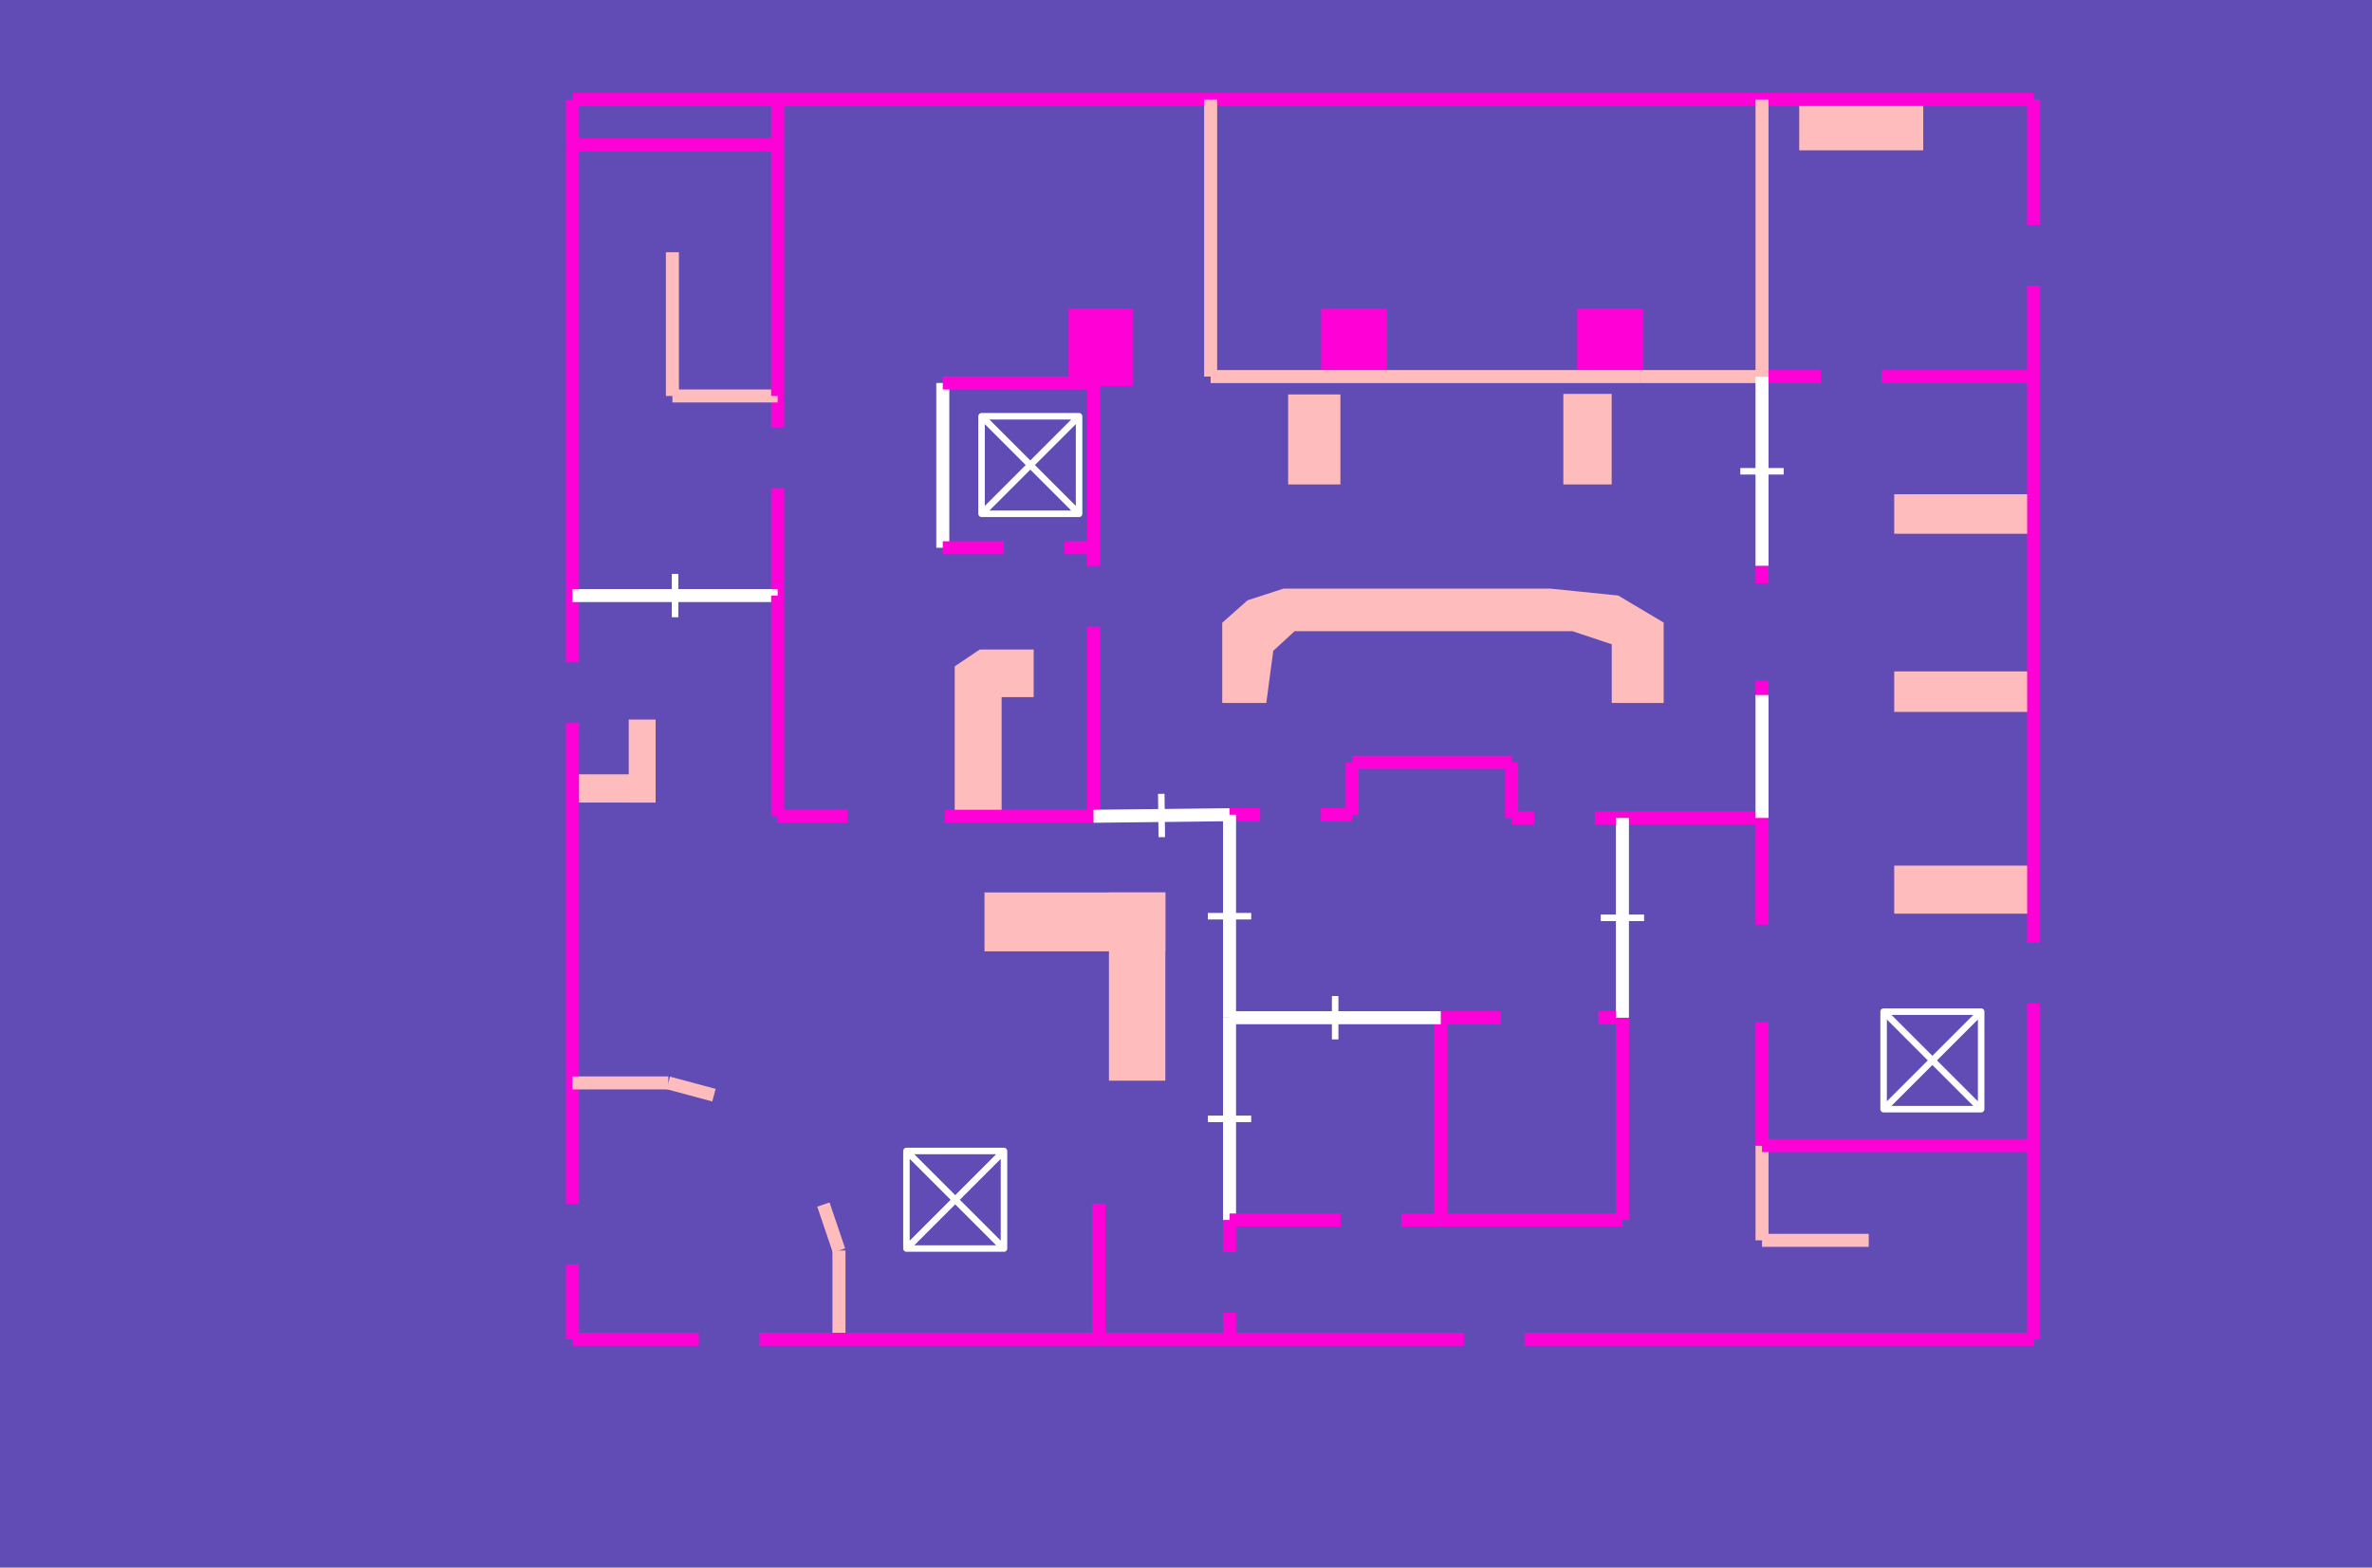
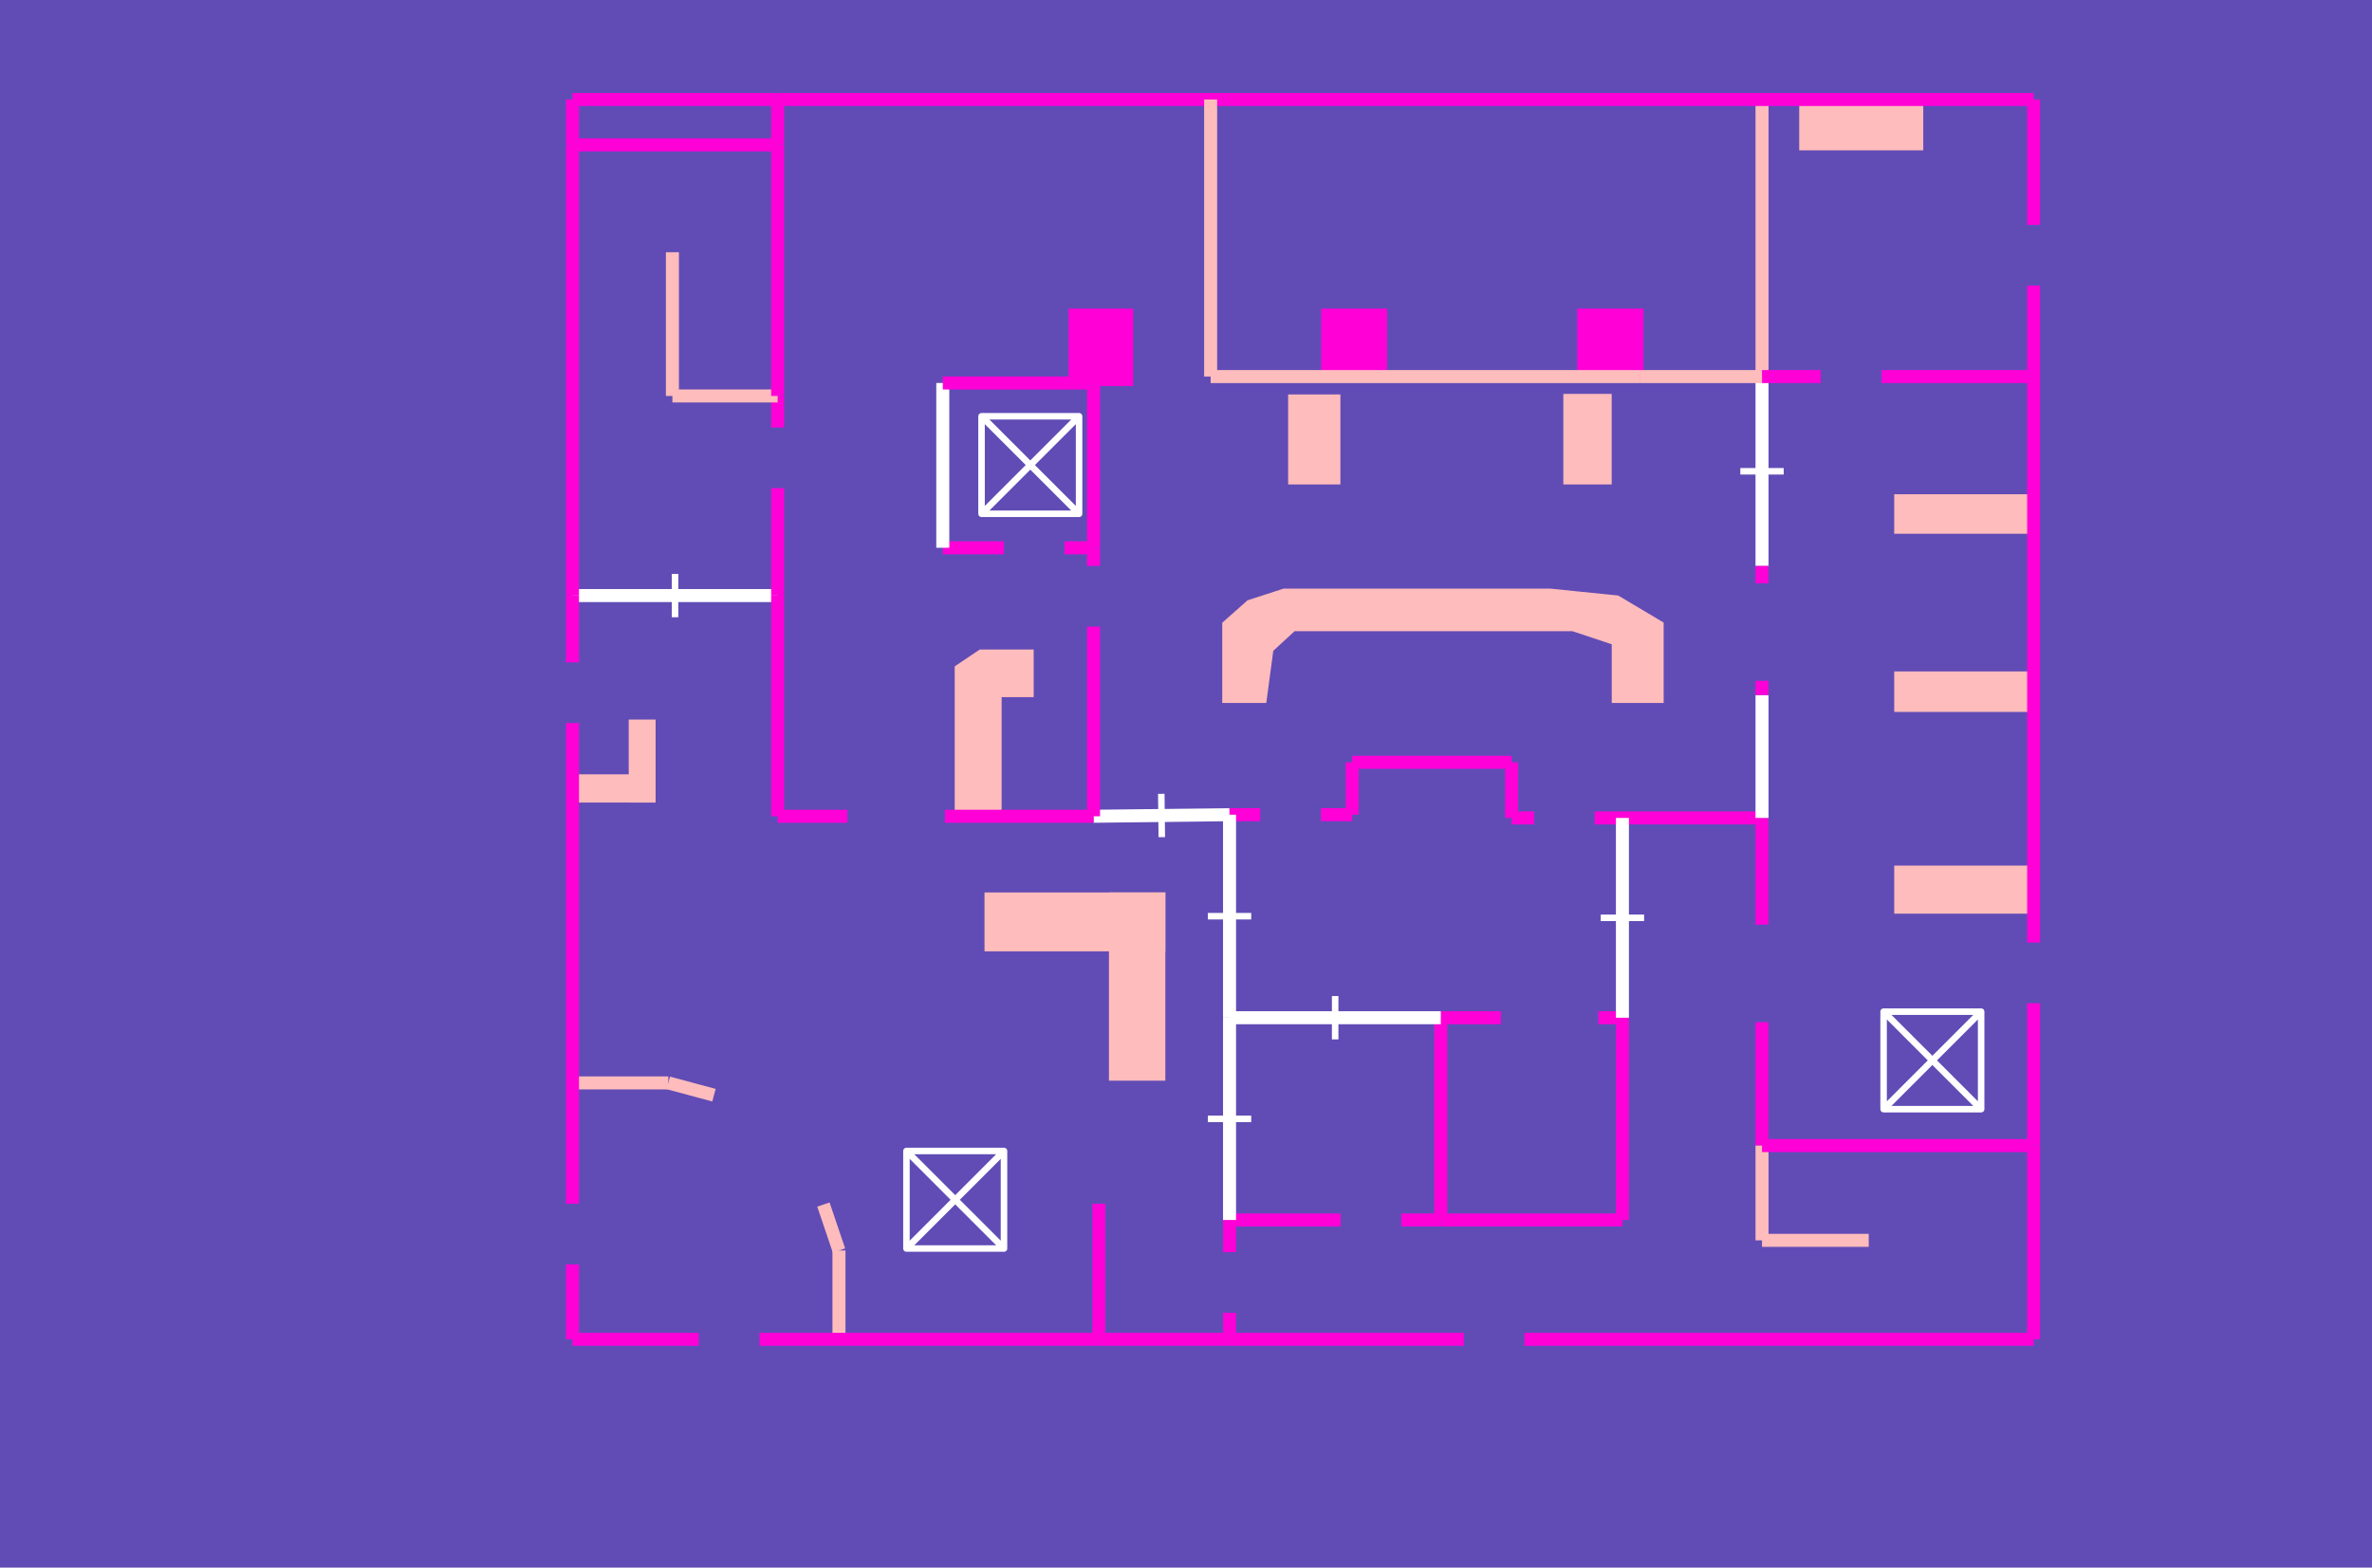
<svg xmlns="http://www.w3.org/2000/svg" viewBox="95 -40 295 195">
  <rect fill="#614CB6" height="195" width="295" x="95" y="-40" />
-   <path d="M319.139,27.623 L333.815,27.623 L333.815,21.674 L319.139,21.674 z" fill="#FFBCBC" stroke="#FFBCBC" stroke-width="0.75" transform="scale(1, -1)" />
+   <path d="M233.293,-94.057 L239.556,-94.057 L239.556,-71.393 L233.293,-71.393 z" fill="#FFBCBC" stroke="#FFBCBC" stroke-width="0.75" transform="scale(1, -1)" />
  <path d="M289.803,-9.375 L295.066,-9.375 L295.066,-19.888 L289.803,-19.888 z" fill="#FFBCBC" stroke="#FFBCBC" stroke-width="0.75" transform="scale(1, -1)" />
-   <path d="M330.955,-48.185 L347.92,-48.185 L347.92,-43.898 L330.955,-43.898 z" fill="#FFBCBC" stroke="#FFBCBC" stroke-width="0.75" transform="scale(1, -1)" />
+   <path d="M255.579,-9.444 L261.327,-9.444 L261.327,-19.888 L255.579,-19.888 z" fill="#FFBCBC" stroke="#FFBCBC" stroke-width="0.75" transform="scale(1, -1)" />
+   <path d="M291.53,1.235 L299.015,1.235 L299.015,-6.844 L291.53,-6.844 z" fill="#FF00D7" stroke="#FF00D7" stroke-width="0.75" transform="scale(1, -1)" />
  <path d="M267.139,1.235 L259.683,1.235 L259.683,-6.844 L267.139,-6.844 z" fill="#FF00D7" stroke="#FF00D7" stroke-width="0.75" transform="scale(1, -1)" />
  <path d="M166.198,-56.698 L176.161,-56.698 L176.161,-59.459 L166.198,-59.459 z" fill="#FFBCBC" stroke="#FFBCBC" stroke-width="0.75" transform="scale(1, -1)" />
  <path d="M173.568,-49.886 L176.161,-49.886 L176.161,-59.459 L173.568,-59.459 z" fill="#FFBCBC" stroke="#FFBCBC" stroke-width="0.75" transform="scale(1, -1)" />
+   <path d="M330.955,-26.02 L347.92,-26.02 L347.92,-21.858 L330.955,-21.858 z" fill="#FFBCBC" stroke="#FFBCBC" stroke-width="0.75" transform="scale(1, -1)" />
+   <path d="M319.139,27.623 L333.815,27.623 L333.815,21.674 L319.139,21.674 z" fill="#FFBCBC" stroke="#FFBCBC" stroke-width="0.75" transform="scale(1, -1)" />
  <path d="M330.955,-73.282 L347.92,-73.282 L347.92,-68.052 L330.955,-68.052 z" fill="#FFBCBC" stroke="#FFBCBC" stroke-width="0.75" transform="scale(1, -1)" />
-   <path d="M233.293,-94.057 L239.556,-94.057 L239.556,-71.393 L233.293,-71.393 z" fill="#FFBCBC" stroke="#FFBCBC" stroke-width="0.75" transform="scale(1, -1)" />
-   <path d="M291.53,1.235 L299.015,1.235 L299.015,-6.844 L291.53,-6.844 z" fill="#FF00D7" stroke="#FF00D7" stroke-width="0.75" transform="scale(1, -1)" />
-   <path d="M330.955,-26.02 L347.92,-26.02 L347.92,-21.858 L330.955,-21.858 z" fill="#FFBCBC" stroke="#FFBCBC" stroke-width="0.75" transform="scale(1, -1)" />
+   <path d="M228.272,-7.642 L235.549,-7.642 L235.549,1.235 L228.272,1.235 z" fill="#FF00D7" stroke="#FF00D7" stroke-width="0.75" transform="scale(1, -1)" />
  <path d="M239.556,-71.393 L217.817,-71.393 L217.817,-77.967 L239.556,-77.967 z" fill="#FFBCBC" stroke="#FFBCBC" stroke-width="0.75" transform="scale(1, -1)" />
-   <path d="M228.272,-7.642 L235.549,-7.642 L235.549,1.235 L228.272,1.235 z" fill="#FF00D7" stroke="#FF00D7" stroke-width="0.75" transform="scale(1, -1)" />
-   <path d="M255.579,-9.444 L261.327,-9.444 L261.327,-19.888 L255.579,-19.888 z" fill="#FFBCBC" stroke="#FFBCBC" stroke-width="0.75" transform="scale(1, -1)" />
+   <path d="M330.955,-48.185 L347.92,-48.185 L347.92,-43.898 L330.955,-43.898 z" fill="#FFBCBC" stroke="#FFBCBC" stroke-width="0.75" transform="scale(1, -1)" />
+   <path d="M253,-40.773 L252.157,-47.068 L247.382,-47.068 L247.382,-37.636 L250.348,-35.007 L254.683,-33.602 L287.833,-33.602 L296.132,-34.445 L301.531,-37.659 L301.531,-47.068 L295.825,-47.068 L295.825,-39.875 L290.612,-38.138 L255.866,-38.138 L253,-40.773 z" fill="#FFBCBC" stroke="#FFBCBC" stroke-width="0.75" transform="scale(1, -1)" />
  <path d="M219.196,-61.541 L214.11,-61.541 L214.11,-43.092 L216.962,-41.175 L223.181,-41.175 L223.181,-46.344 L219.196,-46.344 L219.196,-61.541 z" fill="#FFBCBC" stroke="#FFBCBC" stroke-width="0.75" transform="scale(1, -1)" />
-   <path d="M253,-40.773 L252.157,-47.068 L247.382,-47.068 L247.382,-37.636 L250.348,-35.007 L254.683,-33.602 L287.833,-33.602 L296.132,-34.445 L301.531,-37.659 L301.531,-47.068 L295.825,-47.068 L295.825,-39.875 L290.612,-38.138 L255.866,-38.138 L253,-40.773 z" fill="#FFBCBC" stroke="#FFBCBC" stroke-width="0.75" transform="scale(1, -1)" />
+   <path d="M329.26,-97.976 L341.391,-85.844 L329.26,-85.844 L341.391,-97.976 L329.26,-97.976 L329.26,-85.844 L341.391,-85.844 L341.391,-97.976 z" fill="none" stroke="#FFFFFF" stroke-linejoin="round" stroke-width="0.809" transform="scale(1, -1)" />
  <path d="M217.072,-23.914 L229.203,-11.783 L217.072,-11.783 L229.203,-23.914 L217.072,-23.914 L217.072,-11.783 L229.203,-11.783 L229.203,-23.914 z" fill="none" stroke="#FFFFFF" stroke-linejoin="round" stroke-width="0.809" transform="scale(1, -1)" />
-   <path d="M329.26,-97.976 L341.391,-85.844 L329.26,-85.844 L341.391,-97.976 L329.26,-97.976 L329.26,-85.844 L341.391,-85.844 L341.391,-97.976 z" fill="none" stroke="#FFFFFF" stroke-linejoin="round" stroke-width="0.809" transform="scale(1, -1)" />
  <path d="M207.732,-115.312 L219.864,-103.18 L207.732,-103.18 L219.864,-115.312 L207.732,-115.312 L207.732,-103.18 L219.864,-103.18 L219.864,-115.312 z" fill="none" stroke="#FFFFFF" stroke-linejoin="round" stroke-width="0.809" transform="scale(1, -1)" />
-   <path d="M263.17,-54.83 L283,-54.83 z" fill="none" stroke="#FF00D7" stroke-width="1.618" transform="scale(1, -1)" />
+   <path d="M231,-61.541 L247.915,-61.344 z" fill="none" stroke="#FFFFFF" stroke-width="1.618" transform="scale(1, -1)" />
+   <path d="M239.489,-64.138 L239.426,-58.747 z" fill="none" stroke="#FFFFFF" stroke-width="0.809" transform="scale(1, -1)" />
+   <path d="M199.34,-115.556 L199.34,-126.602 z" fill="none" stroke="#FFBCBC" stroke-width="1.618" transform="scale(1, -1)" />
+   <path d="M274.187,-111.761 L274.187,-86.601 z" fill="none" stroke="#FF00D7" stroke-width="1.618" transform="scale(1, -1)" />
+   <path d="M166.198,-94.711 L178.117,-94.711 z" fill="none" stroke="#FFBCBC" stroke-width="1.618" transform="scale(1, -1)" />
+   <path d="M314.138,27.623 L314.138,-6.844 z" fill="none" stroke="#FFBCBC" stroke-width="1.618" transform="scale(1, -1)" />
+   <path d="M191.715,-34.086 L166.198,-34.086 z" fill="none" stroke="#FFFFFF" stroke-width="1.618" transform="scale(1, -1)" />
+   <path d="M178.956,-31.39 L178.956,-36.782 z" fill="none" stroke="#FFFFFF" stroke-width="0.809" transform="scale(1, -1)" />
+   <path d="M274.187,-86.601 L281.659,-86.601 z" fill="none" stroke="#FF00D7" stroke-width="1.618" transform="scale(1, -1)" />
+   <path d="M293.791,-86.601 L296.777,-86.601 z" fill="none" stroke="#FF00D7" stroke-width="1.618" transform="scale(1, -1)" />
+   <path d="M197.405,-109.842 L199.34,-115.556 z" fill="none" stroke="#FFBCBC" stroke-width="1.618" transform="scale(1, -1)" />
+   <path d="M231.664,-126.602 L247.915,-126.602 z" fill="none" stroke="#FF00D7" stroke-width="1.618" transform="scale(1, -1)" />
  <path d="M191.715,-9.256 L191.715,-13.176 z" fill="none" stroke="#FF00D7" stroke-width="1.618" transform="scale(1, -1)" />
  <path d="M191.715,-20.725 L191.715,-34.086 z" fill="none" stroke="#FF00D7" stroke-width="1.618" transform="scale(1, -1)" />
-   <path d="M199.34,-115.556 L199.34,-126.602 z" fill="none" stroke="#FFBCBC" stroke-width="1.618" transform="scale(1, -1)" />
-   <path d="M274.187,-111.761 L274.187,-86.601 z" fill="none" stroke="#FF00D7" stroke-width="1.618" transform="scale(1, -1)" />
-   <path d="M231.664,-126.602 L247.915,-126.602 z" fill="none" stroke="#FF00D7" stroke-width="1.618" transform="scale(1, -1)" />
+   <path d="M245.564,-6.844 L299.015,-6.844 z" fill="none" stroke="#FFBCBC" stroke-width="1.618" transform="scale(1, -1)" />
+   <path d="M314.138,-30.407 L314.138,-6.844 z" fill="none" stroke="#FFFFFF" stroke-width="1.618" transform="scale(1, -1)" />
+   <path d="M316.834,-18.626 L311.442,-18.626 z" fill="none" stroke="#FFFFFF" stroke-width="0.809" transform="scale(1, -1)" />
+   <path d="M191.715,-9.256 L178.626,-9.256 z" fill="none" stroke="#FFBCBC" stroke-width="1.618" transform="scale(1, -1)" />
+   <path d="M231,-28.14 L231,-30.405 z" fill="none" stroke="#FF00D7" stroke-width="1.618" transform="scale(1, -1)" />
+   <path d="M231,-37.953 L231,-61.541 z" fill="none" stroke="#FF00D7" stroke-width="1.618" transform="scale(1, -1)" />
+   <path d="M166.198,21.977 L191.715,21.977 z" fill="none" stroke="#FF00D7" stroke-width="1.618" transform="scale(1, -1)" />
+   <path d="M263.17,-54.83 L263.17,-61.344 z" fill="none" stroke="#FF00D7" stroke-width="1.618" transform="scale(1, -1)" />
  <path d="M166.198,-34.086 L166.198,-42.393 z" fill="none" stroke="#FF00D7" stroke-width="1.618" transform="scale(1, -1)" />
  <path d="M166.198,-49.942 L166.198,-109.737 z" fill="none" stroke="#FF00D7" stroke-width="1.618" transform="scale(1, -1)" />
  <path d="M166.198,-117.286 L166.198,-126.602 z" fill="none" stroke="#FF00D7" stroke-width="1.618" transform="scale(1, -1)" />
+   <path d="M347.92,27.623 L191.715,27.623 z" fill="none" stroke="#FF00D7" stroke-width="1.618" transform="scale(1, -1)" />
+   <path d="M191.715,21.977 L191.715,-9.256 z" fill="none" stroke="#FF00D7" stroke-width="1.618" transform="scale(1, -1)" />
+   <path d="M212.253,-28.14 L219.852,-28.14 z" fill="none" stroke="#FF00D7" stroke-width="1.618" transform="scale(1, -1)" />
+   <path d="M227.401,-28.14 L231,-28.14 z" fill="none" stroke="#FF00D7" stroke-width="1.618" transform="scale(1, -1)" />
  <path d="M178.117,-94.711 L183.794,-96.236 z" fill="none" stroke="#FFBCBC" stroke-width="1.618" transform="scale(1, -1)" />
-   <path d="M274.187,-86.601 L281.659,-86.601 z" fill="none" stroke="#FF00D7" stroke-width="1.618" transform="scale(1, -1)" />
-   <path d="M293.791,-86.601 L296.777,-86.601 z" fill="none" stroke="#FF00D7" stroke-width="1.618" transform="scale(1, -1)" />
-   <path d="M245.564,-6.844 L299.015,-6.844 z" fill="none" stroke="#FFBCBC" stroke-width="1.618" transform="scale(1, -1)" />
+   <path d="M263.17,-54.83 L283,-54.83 z" fill="none" stroke="#FF00D7" stroke-width="1.618" transform="scale(1, -1)" />
+   <path d="M231,-7.642 L231,-28.14 z" fill="none" stroke="#FF00D7" stroke-width="1.618" transform="scale(1, -1)" />
+   <path d="M314.138,-61.748 L296.777,-61.748 z" fill="none" stroke="#FF00D7" stroke-width="1.618" transform="scale(1, -1)" />
+   <path d="M347.92,-126.602 L284.599,-126.602 z" fill="none" stroke="#FF00D7" stroke-width="1.618" transform="scale(1, -1)" />
+   <path d="M277.05,-126.602 L247.915,-126.602 z" fill="none" stroke="#FF00D7" stroke-width="1.618" transform="scale(1, -1)" />
+   <path d="M347.92,-102.505 L347.92,-84.805 z" fill="none" stroke="#FF00D7" stroke-width="1.618" transform="scale(1, -1)" />
+   <path d="M347.92,-77.256 L347.92,-6.844 z" fill="none" stroke="#FF00D7" stroke-width="1.618" transform="scale(1, -1)" />
+   <path d="M274.187,-111.761 L296.777,-111.761 z" fill="none" stroke="#FF00D7" stroke-width="1.618" transform="scale(1, -1)" />
+   <path d="M191.715,-34.086 L191.715,-61.541 z" fill="none" stroke="#FF00D7" stroke-width="1.618" transform="scale(1, -1)" />
+   <path d="M347.92,-6.844 L347.92,4.472 z" fill="none" stroke="#FF00D7" stroke-width="1.618" transform="scale(1, -1)" />
+   <path d="M347.92,12.021 L347.92,27.623 z" fill="none" stroke="#FF00D7" stroke-width="1.618" transform="scale(1, -1)" />
+   <path d="M314.138,-102.505 L314.138,-87.153 z" fill="none" stroke="#FF00D7" stroke-width="1.618" transform="scale(1, -1)" />
+   <path d="M314.138,-75.021 L314.138,-61.748 z" fill="none" stroke="#FF00D7" stroke-width="1.618" transform="scale(1, -1)" />
  <path d="M247.915,-111.761 L247.915,-115.757 z" fill="none" stroke="#FF00D7" stroke-width="1.618" transform="scale(1, -1)" />
  <path d="M247.915,-123.306 L247.915,-126.602 z" fill="none" stroke="#FF00D7" stroke-width="1.618" transform="scale(1, -1)" />
-   <path d="M231,-7.642 L231,-28.14 z" fill="none" stroke="#FF00D7" stroke-width="1.618" transform="scale(1, -1)" />
+   <path d="M212.253,-7.642 L212.253,-28.14 z" fill="none" stroke="#FFFFFF" stroke-width="1.618" transform="scale(1, -1)" />
+   <path d="M314.138,-114.294 L327.409,-114.294 z" fill="none" stroke="#FFBCBC" stroke-width="1.618" transform="scale(1, -1)" />
+   <path d="M247.915,-61.344 L251.728,-61.344 z" fill="none" stroke="#FF00D7" stroke-width="1.618" transform="scale(1, -1)" />
+   <path d="M259.277,-61.344 L263.17,-61.344 z" fill="none" stroke="#FF00D7" stroke-width="1.618" transform="scale(1, -1)" />
+   <path d="M247.915,-111.761 L261.725,-111.761 z" fill="none" stroke="#FF00D7" stroke-width="1.618" transform="scale(1, -1)" />
+   <path d="M269.274,-111.761 L274.187,-111.761 z" fill="none" stroke="#FF00D7" stroke-width="1.618" transform="scale(1, -1)" />
+   <path d="M283,-61.748 L283,-54.83 z" fill="none" stroke="#FF00D7" stroke-width="1.618" transform="scale(1, -1)" />
+   <path d="M314.138,-102.505 L314.138,-114.294 z" fill="none" stroke="#FFBCBC" stroke-width="1.618" transform="scale(1, -1)" />
+   <path d="M245.564,27.623 L245.564,-6.844 z" fill="none" stroke="#FFBCBC" stroke-width="1.618" transform="scale(1, -1)" />
+   <path d="M166.198,27.623 L191.715,27.623 z" fill="none" stroke="#FF00D7" stroke-width="1.618" transform="scale(1, -1)" />
+   <path d="M191.715,27.623 L191.715,21.977 z" fill="none" stroke="#FF00D7" stroke-width="1.618" transform="scale(1, -1)" />
+   <path d="M347.92,-102.505 L347.92,-126.602 z" fill="none" stroke="#FF00D7" stroke-width="1.618" transform="scale(1, -1)" />
+   <path d="M247.915,-86.601 L247.915,-111.761 z" fill="none" stroke="#FFFFFF" stroke-width="1.618" transform="scale(1, -1)" />
+   <path d="M245.219,-99.181 L250.611,-99.181 z" fill="none" stroke="#FFFFFF" stroke-width="0.809" transform="scale(1, -1)" />
+   <path d="M314.138,-46.46 L314.138,-61.748 z" fill="none" stroke="#FFFFFF" stroke-width="1.618" transform="scale(1, -1)" />
+   <path d="M296.777,-86.601 L296.777,-111.761 z" fill="none" stroke="#FF00D7" stroke-width="1.618" transform="scale(1, -1)" />
+   <path d="M314.138,-102.505 L347.92,-102.505 z" fill="none" stroke="#FF00D7" stroke-width="1.618" transform="scale(1, -1)" />
+   <path d="M191.715,-61.541 L200.386,-61.541 z" fill="none" stroke="#FF00D7" stroke-width="1.618" transform="scale(1, -1)" />
+   <path d="M212.518,-61.541 L231,-61.541 z" fill="none" stroke="#FF00D7" stroke-width="1.618" transform="scale(1, -1)" />
+   <path d="M166.198,21.977 L166.198,-34.086 z" fill="none" stroke="#FF00D7" stroke-width="1.618" transform="scale(1, -1)" />
+   <path d="M247.915,-61.344 L247.915,-86.601 z" fill="none" stroke="#FFFFFF" stroke-width="1.618" transform="scale(1, -1)" />
+   <path d="M245.219,-73.972 L250.611,-73.972 z" fill="none" stroke="#FFFFFF" stroke-width="0.809" transform="scale(1, -1)" />
+   <path d="M231.664,-109.733 L231.664,-126.602 z" fill="none" stroke="#FF00D7" stroke-width="1.618" transform="scale(1, -1)" />
+   <path d="M166.198,-126.602 L181.909,-126.602 z" fill="none" stroke="#FF00D7" stroke-width="1.618" transform="scale(1, -1)" />
+   <path d="M189.458,-126.602 L231.664,-126.602 z" fill="none" stroke="#FF00D7" stroke-width="1.618" transform="scale(1, -1)" />
+   <path d="M299.015,-6.844 L314.138,-6.844 z" fill="none" stroke="#FFBCBC" stroke-width="1.618" transform="scale(1, -1)" />
  <path d="M283,-61.748 L285.788,-61.748 z" fill="none" stroke="#FF00D7" stroke-width="1.618" transform="scale(1, -1)" />
  <path d="M293.337,-61.748 L296.777,-61.748 z" fill="none" stroke="#FF00D7" stroke-width="1.618" transform="scale(1, -1)" />
-   <path d="M166.198,-126.602 L181.909,-126.602 z" fill="none" stroke="#FF00D7" stroke-width="1.618" transform="scale(1, -1)" />
-   <path d="M189.458,-126.602 L231.664,-126.602 z" fill="none" stroke="#FF00D7" stroke-width="1.618" transform="scale(1, -1)" />
-   <path d="M314.138,-102.505 L314.138,-114.294 z" fill="none" stroke="#FFBCBC" stroke-width="1.618" transform="scale(1, -1)" />
-   <path d="M299.015,-6.844 L314.138,-6.844 z" fill="none" stroke="#FFBCBC" stroke-width="1.618" transform="scale(1, -1)" />
-   <path d="M166.198,21.977 L166.198,-34.086 z" fill="none" stroke="#FF00D7" stroke-width="1.618" transform="scale(1, -1)" />
-   <path d="M212.253,-7.642 L212.253,-28.14 z" fill="none" stroke="#FFFFFF" stroke-width="1.618" transform="scale(1, -1)" />
+   <path d="M296.777,-61.748 L296.777,-86.601 z" fill="none" stroke="#FFFFFF" stroke-width="1.618" transform="scale(1, -1)" />
+   <path d="M294.081,-74.175 L299.473,-74.175 z" fill="none" stroke="#FFFFFF" stroke-width="0.809" transform="scale(1, -1)" />
+   <path d="M231,-7.642 L212.253,-7.642 z" fill="none" stroke="#FF00D7" stroke-width="1.618" transform="scale(1, -1)" />
+   <path d="M178.626,-9.256 L178.626,8.623 z" fill="none" stroke="#FFBCBC" stroke-width="1.618" transform="scale(1, -1)" />
+   <path d="M314.138,-6.844 L321.443,-6.844 z" fill="none" stroke="#FF00D7" stroke-width="1.618" transform="scale(1, -1)" />
+   <path d="M328.992,-6.844 L347.92,-6.844 z" fill="none" stroke="#FF00D7" stroke-width="1.618" transform="scale(1, -1)" />
+   <path d="M166.198,27.623 L166.198,21.977 z" fill="none" stroke="#FF00D7" stroke-width="1.618" transform="scale(1, -1)" />
+   <path d="M314.138,-30.407 L314.138,-32.561 z" fill="none" stroke="#FF00D7" stroke-width="1.618" transform="scale(1, -1)" />
+   <path d="M314.138,-44.693 L314.138,-46.46 z" fill="none" stroke="#FF00D7" stroke-width="1.618" transform="scale(1, -1)" />
  <path d="M247.915,-86.601 L274.187,-86.601 z" fill="none" stroke="#FFFFFF" stroke-width="1.618" transform="scale(1, -1)" />
  <path d="M261.051,-89.297 L261.051,-83.905 z" fill="none" stroke="#FFFFFF" stroke-width="0.809" transform="scale(1, -1)" />
-   <path d="M347.92,27.623 L191.715,27.623 z" fill="none" stroke="#FF00D7" stroke-width="1.618" transform="scale(1, -1)" />
-   <path d="M166.198,27.623 L191.715,27.623 z" fill="none" stroke="#FF00D7" stroke-width="1.618" transform="scale(1, -1)" />
-   <path d="M247.915,-61.344 L251.728,-61.344 z" fill="none" stroke="#FF00D7" stroke-width="1.618" transform="scale(1, -1)" />
-   <path d="M259.277,-61.344 L263.17,-61.344 z" fill="none" stroke="#FF00D7" stroke-width="1.618" transform="scale(1, -1)" />
-   <path d="M191.715,-9.256 L178.626,-9.256 z" fill="none" stroke="#FFBCBC" stroke-width="1.618" transform="scale(1, -1)" />
-   <path d="M197.405,-109.842 L199.34,-115.556 z" fill="none" stroke="#FFBCBC" stroke-width="1.618" transform="scale(1, -1)" />
-   <path d="M231,-28.14 L231,-30.405 z" fill="none" stroke="#FF00D7" stroke-width="1.618" transform="scale(1, -1)" />
-   <path d="M231,-37.953 L231,-61.541 z" fill="none" stroke="#FF00D7" stroke-width="1.618" transform="scale(1, -1)" />
-   <path d="M347.92,-102.505 L347.92,-126.602 z" fill="none" stroke="#FF00D7" stroke-width="1.618" transform="scale(1, -1)" />
-   <path d="M263.17,-54.83 L263.17,-61.344 z" fill="none" stroke="#FF00D7" stroke-width="1.618" transform="scale(1, -1)" />
-   <path d="M347.92,-126.602 L284.599,-126.602 z" fill="none" stroke="#FF00D7" stroke-width="1.618" transform="scale(1, -1)" />
-   <path d="M277.05,-126.602 L247.915,-126.602 z" fill="none" stroke="#FF00D7" stroke-width="1.618" transform="scale(1, -1)" />
-   <path d="M274.187,-111.761 L296.777,-111.761 z" fill="none" stroke="#FF00D7" stroke-width="1.618" transform="scale(1, -1)" />
-   <path d="M212.253,-28.14 L219.852,-28.14 z" fill="none" stroke="#FF00D7" stroke-width="1.618" transform="scale(1, -1)" />
-   <path d="M227.401,-28.14 L231,-28.14 z" fill="none" stroke="#FF00D7" stroke-width="1.618" transform="scale(1, -1)" />
-   <path d="M166.198,21.977 L191.715,21.977 z" fill="none" stroke="#FF00D7" stroke-width="1.618" transform="scale(1, -1)" />
-   <path d="M245.564,27.623 L245.564,-6.844 z" fill="none" stroke="#FFBCBC" stroke-width="1.618" transform="scale(1, -1)" />
-   <path d="M231.664,-109.733 L231.664,-126.602 z" fill="none" stroke="#FF00D7" stroke-width="1.618" transform="scale(1, -1)" />
-   <path d="M191.715,-34.086 L166.198,-34.086 z" fill="none" stroke="#FFFFFF" stroke-width="1.618" transform="scale(1, -1)" />
-   <path d="M178.956,-31.39 L178.956,-36.782 z" fill="none" stroke="#FFFFFF" stroke-width="0.809" transform="scale(1, -1)" />
-   <path d="M191.715,-34.086 L191.715,-61.541 z" fill="none" stroke="#FF00D7" stroke-width="1.618" transform="scale(1, -1)" />
-   <path d="M314.138,-6.844 L321.443,-6.844 z" fill="none" stroke="#FF00D7" stroke-width="1.618" transform="scale(1, -1)" />
-   <path d="M328.992,-6.844 L347.92,-6.844 z" fill="none" stroke="#FF00D7" stroke-width="1.618" transform="scale(1, -1)" />
-   <path d="M166.198,-94.711 L178.117,-94.711 z" fill="none" stroke="#FFBCBC" stroke-width="1.618" transform="scale(1, -1)" />
-   <path d="M283,-61.748 L283,-54.83 z" fill="none" stroke="#FF00D7" stroke-width="1.618" transform="scale(1, -1)" />
-   <path d="M191.715,27.623 L191.715,21.977 z" fill="none" stroke="#FF00D7" stroke-width="1.618" transform="scale(1, -1)" />
-   <path d="M314.138,27.623 L314.138,-6.844 z" fill="none" stroke="#FFBCBC" stroke-width="1.618" transform="scale(1, -1)" />
-   <path d="M247.915,-86.601 L247.915,-111.761 z" fill="none" stroke="#FFFFFF" stroke-width="1.618" transform="scale(1, -1)" />
-   <path d="M245.219,-99.181 L250.611,-99.181 z" fill="none" stroke="#FFFFFF" stroke-width="0.809" transform="scale(1, -1)" />
-   <path d="M314.138,-30.407 L314.138,-6.844 z" fill="none" stroke="#FFFFFF" stroke-width="1.618" transform="scale(1, -1)" />
-   <path d="M316.834,-18.626 L311.442,-18.626 z" fill="none" stroke="#FFFFFF" stroke-width="0.809" transform="scale(1, -1)" />
-   <path d="M347.92,-102.505 L347.92,-84.805 z" fill="none" stroke="#FF00D7" stroke-width="1.618" transform="scale(1, -1)" />
-   <path d="M347.92,-77.256 L347.92,-6.844 z" fill="none" stroke="#FF00D7" stroke-width="1.618" transform="scale(1, -1)" />
-   <path d="M314.138,-102.505 L314.138,-87.153 z" fill="none" stroke="#FF00D7" stroke-width="1.618" transform="scale(1, -1)" />
-   <path d="M314.138,-75.021 L314.138,-61.748 z" fill="none" stroke="#FF00D7" stroke-width="1.618" transform="scale(1, -1)" />
-   <path d="M178.626,-9.256 L178.626,8.623 z" fill="none" stroke="#FFBCBC" stroke-width="1.618" transform="scale(1, -1)" />
-   <path d="M314.138,-114.294 L327.409,-114.294 z" fill="none" stroke="#FFBCBC" stroke-width="1.618" transform="scale(1, -1)" />
-   <path d="M191.715,-61.541 L200.386,-61.541 z" fill="none" stroke="#FF00D7" stroke-width="1.618" transform="scale(1, -1)" />
-   <path d="M212.518,-61.541 L231,-61.541 z" fill="none" stroke="#FF00D7" stroke-width="1.618" transform="scale(1, -1)" />
-   <path d="M314.138,-30.407 L314.138,-32.561 z" fill="none" stroke="#FF00D7" stroke-width="1.618" transform="scale(1, -1)" />
-   <path d="M314.138,-44.693 L314.138,-46.46 z" fill="none" stroke="#FF00D7" stroke-width="1.618" transform="scale(1, -1)" />
-   <path d="M166.198,27.623 L166.198,21.977 z" fill="none" stroke="#FF00D7" stroke-width="1.618" transform="scale(1, -1)" />
-   <path d="M347.92,-6.844 L347.92,4.472 z" fill="none" stroke="#FF00D7" stroke-width="1.618" transform="scale(1, -1)" />
-   <path d="M347.92,12.021 L347.92,27.623 z" fill="none" stroke="#FF00D7" stroke-width="1.618" transform="scale(1, -1)" />
-   <path d="M191.715,21.977 L191.715,-9.256 z" fill="none" stroke="#FF00D7" stroke-width="1.618" transform="scale(1, -1)" />
-   <path d="M314.138,-102.505 L347.92,-102.505 z" fill="none" stroke="#FF00D7" stroke-width="1.618" transform="scale(1, -1)" />
-   <path d="M247.915,-61.344 L247.915,-86.601 z" fill="none" stroke="#FFFFFF" stroke-width="1.618" transform="scale(1, -1)" />
-   <path d="M245.219,-73.972 L250.611,-73.972 z" fill="none" stroke="#FFFFFF" stroke-width="0.809" transform="scale(1, -1)" />
-   <path d="M314.138,-61.748 L296.777,-61.748 z" fill="none" stroke="#FF00D7" stroke-width="1.618" transform="scale(1, -1)" />
-   <path d="M314.138,-46.46 L314.138,-61.748 z" fill="none" stroke="#FFFFFF" stroke-width="1.618" transform="scale(1, -1)" />
-   <path d="M296.777,-86.601 L296.777,-111.761 z" fill="none" stroke="#FF00D7" stroke-width="1.618" transform="scale(1, -1)" />
-   <path d="M296.777,-61.748 L296.777,-86.601 z" fill="none" stroke="#FFFFFF" stroke-width="1.618" transform="scale(1, -1)" />
-   <path d="M294.081,-74.175 L299.473,-74.175 z" fill="none" stroke="#FFFFFF" stroke-width="0.809" transform="scale(1, -1)" />
-   <path d="M247.915,-111.761 L261.725,-111.761 z" fill="none" stroke="#FF00D7" stroke-width="1.618" transform="scale(1, -1)" />
-   <path d="M269.274,-111.761 L274.187,-111.761 z" fill="none" stroke="#FF00D7" stroke-width="1.618" transform="scale(1, -1)" />
-   <path d="M231,-61.541 L247.915,-61.344 z" fill="none" stroke="#FFFFFF" stroke-width="1.618" transform="scale(1, -1)" />
-   <path d="M239.489,-64.138 L239.426,-58.747 z" fill="none" stroke="#FFFFFF" stroke-width="0.809" transform="scale(1, -1)" />
-   <path d="M231,-7.642 L212.253,-7.642 z" fill="none" stroke="#FF00D7" stroke-width="1.618" transform="scale(1, -1)" />
</svg>
